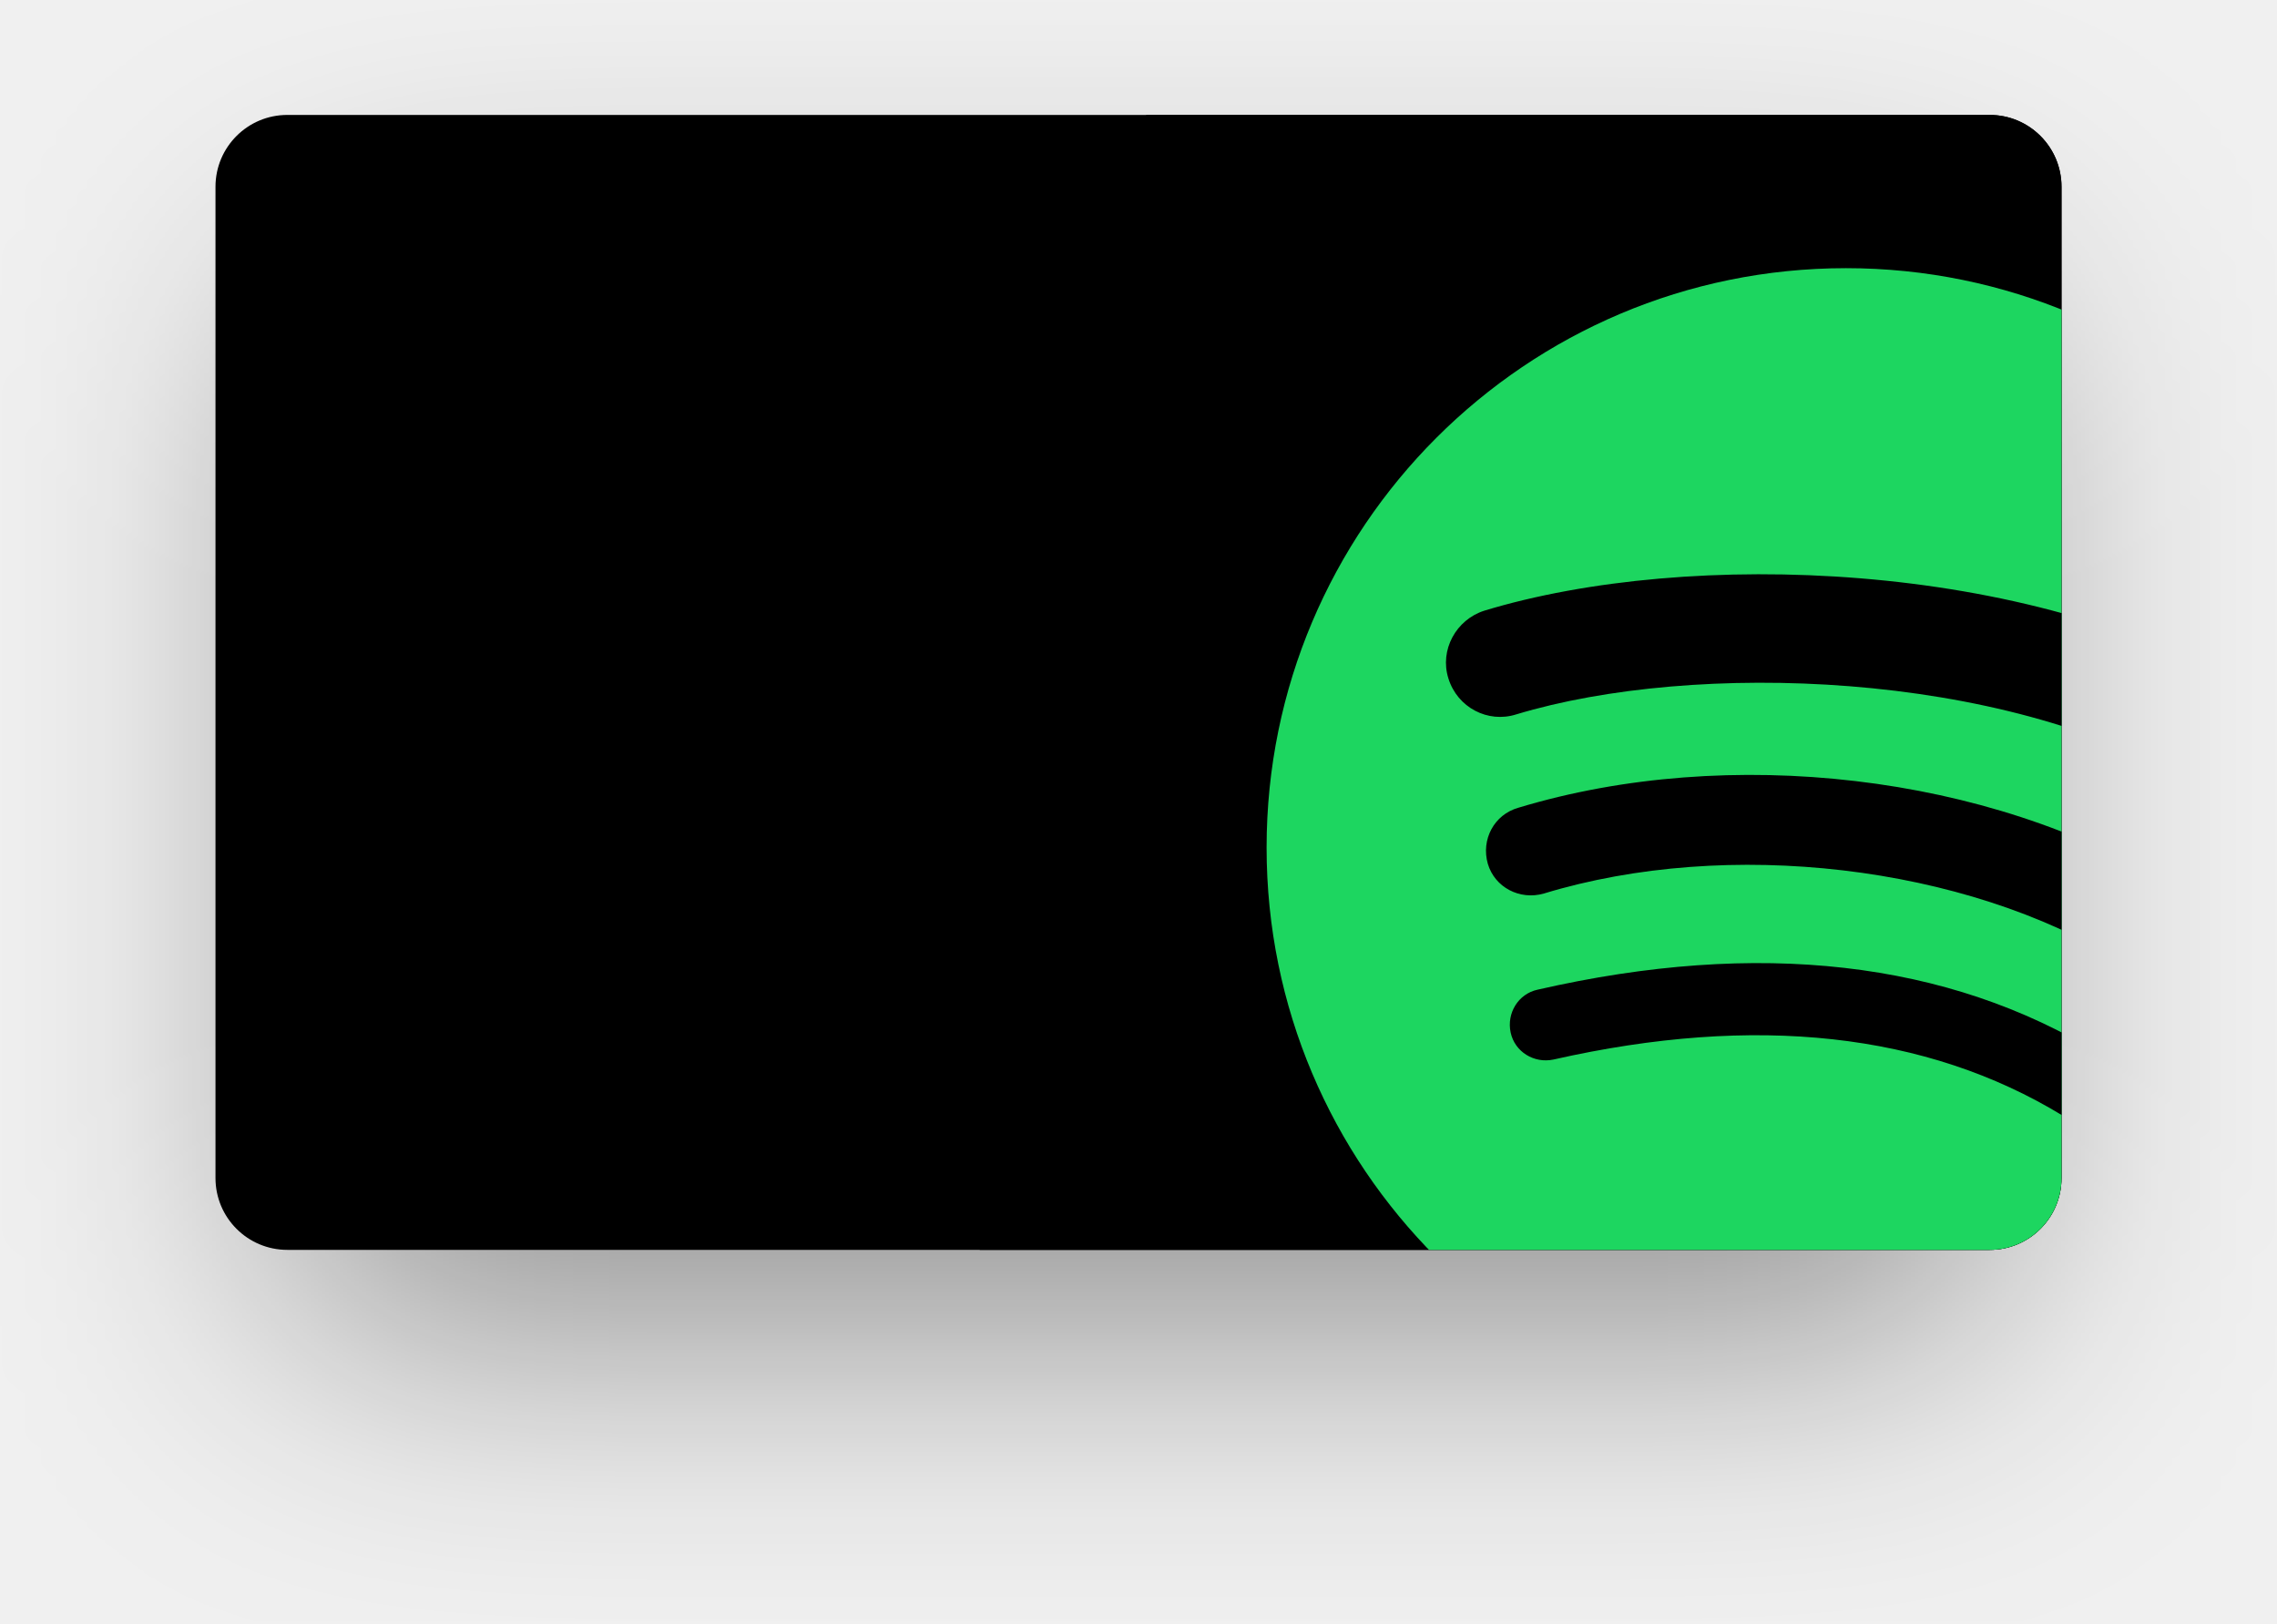
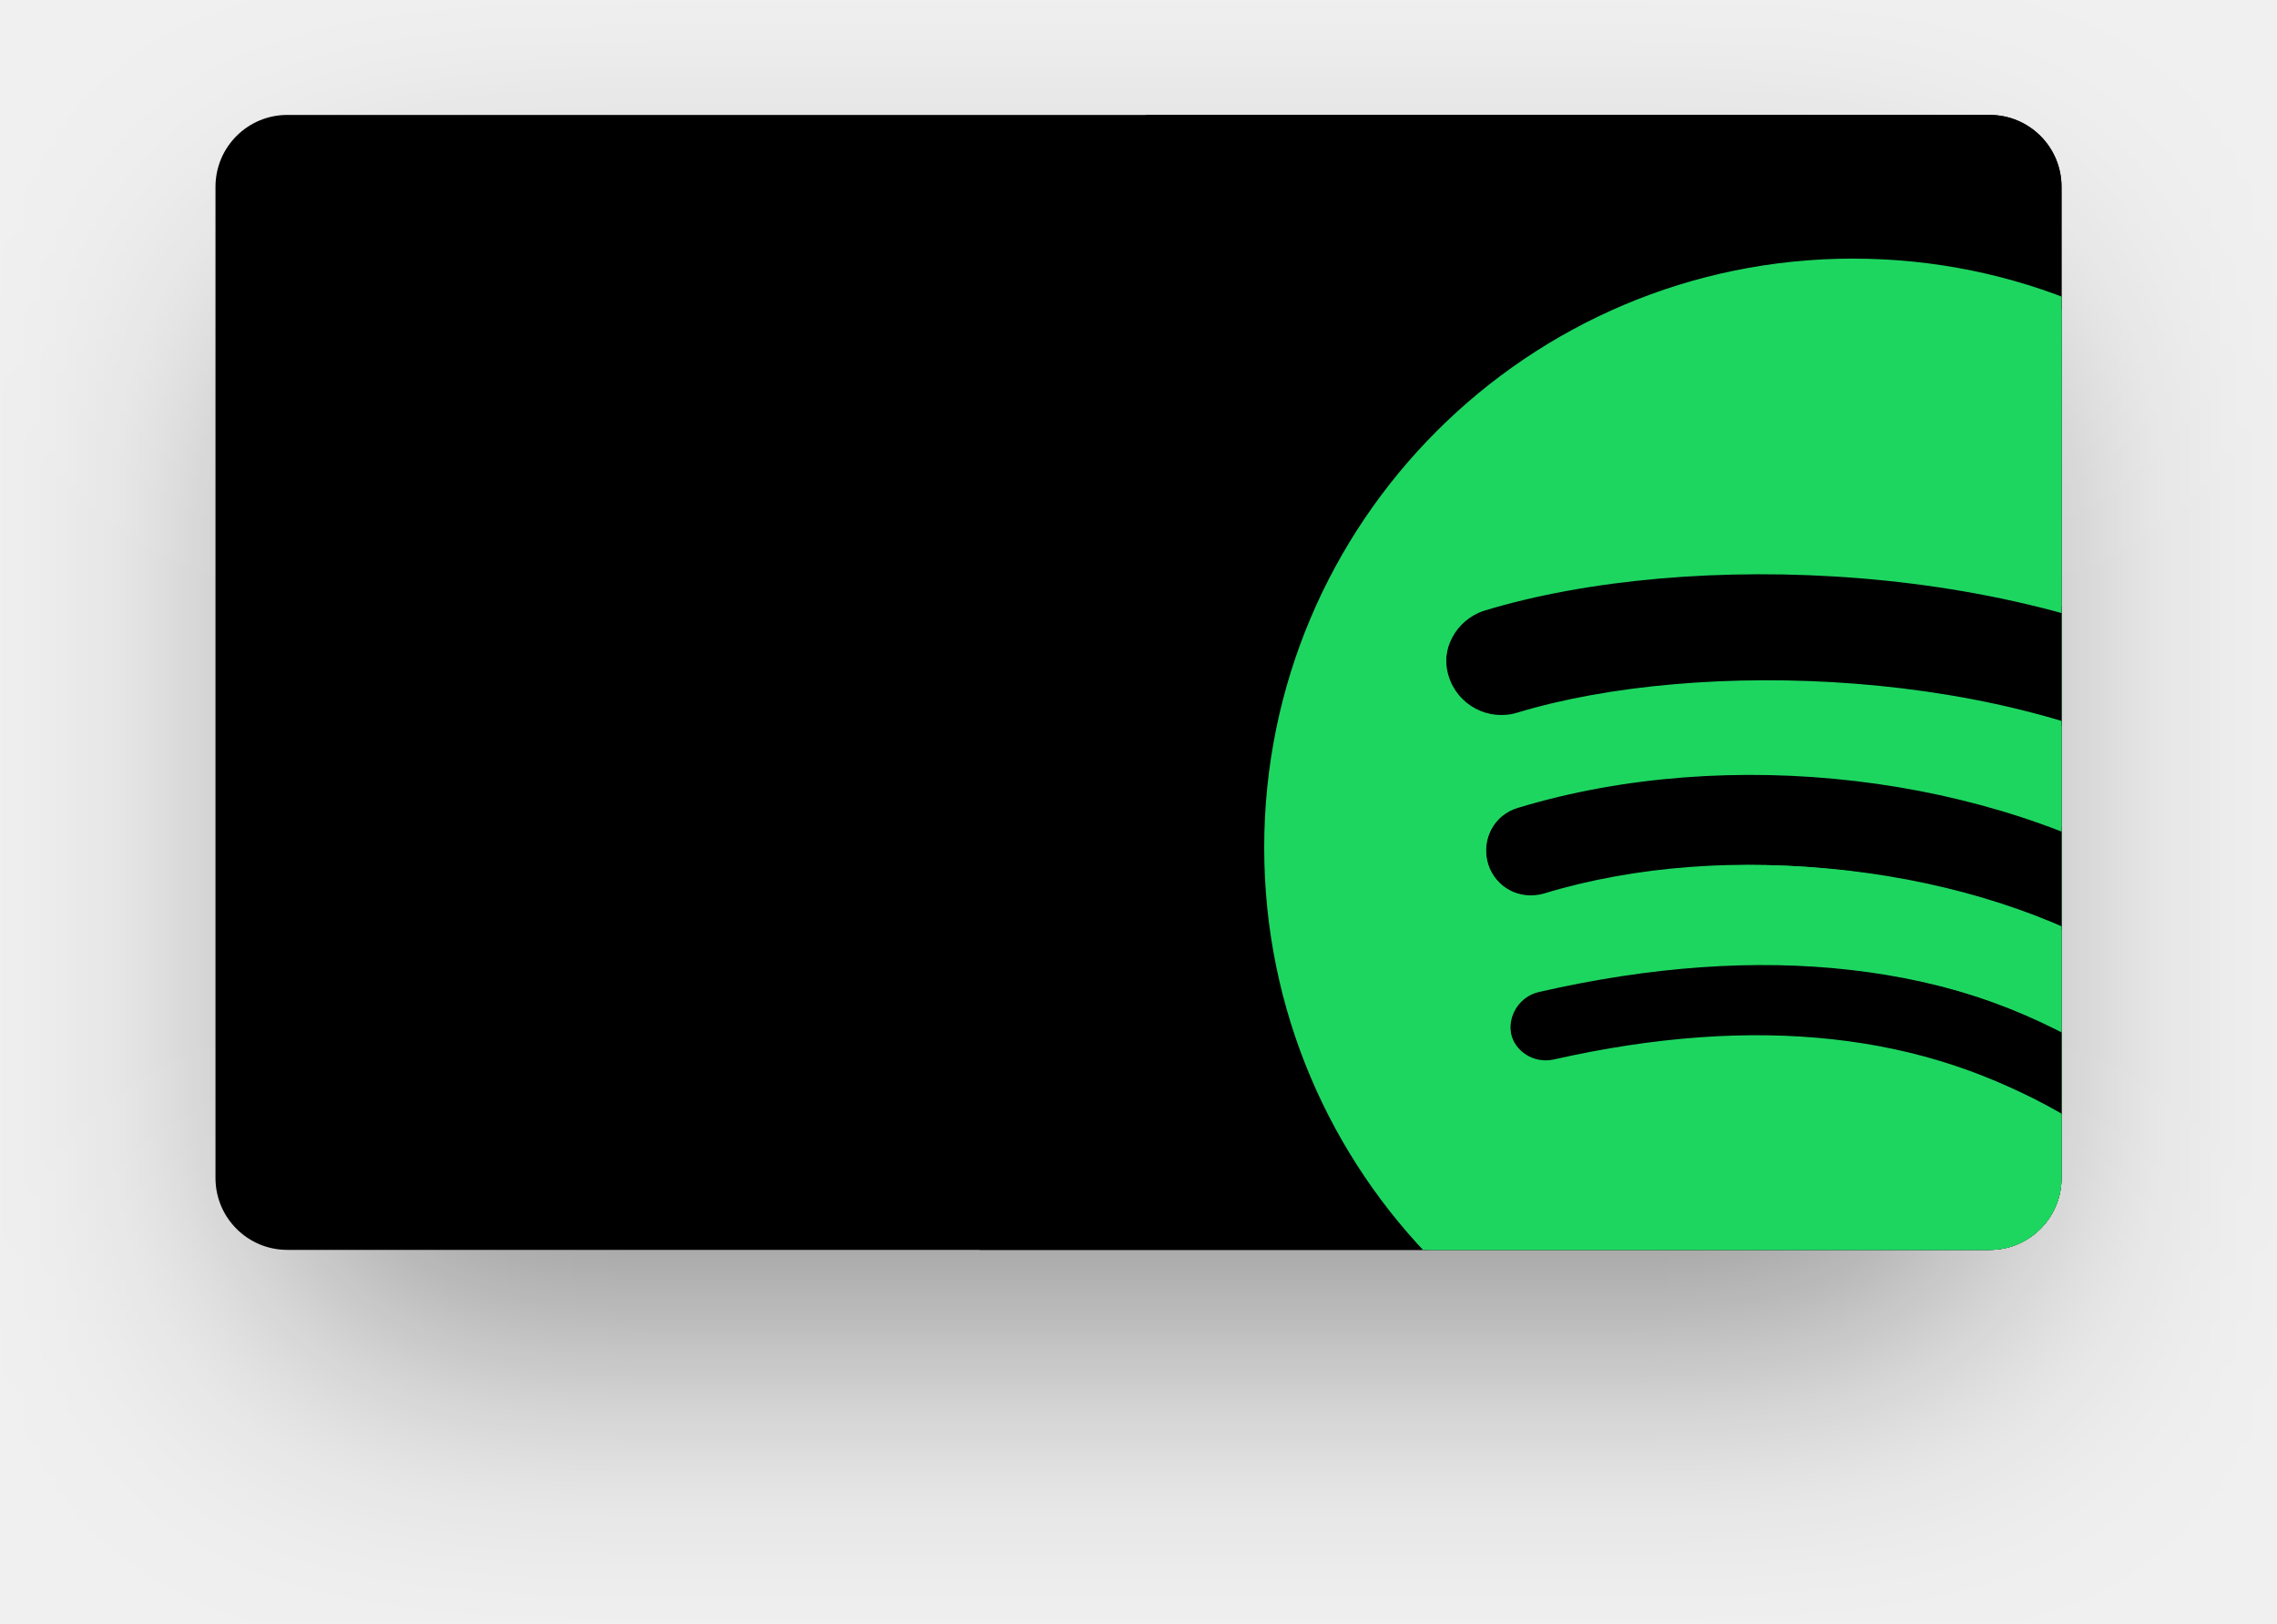
<svg xmlns="http://www.w3.org/2000/svg" width="317" height="226" viewBox="0 0 317 226" fill="none">
  <g filter="url(#filter0_f)">
    <rect x="40" y="40" width="237" height="145.704" rx="9.222" fill="black" fill-opacity="0.4" />
  </g>
  <g clip-path="url(#clip0)">
    <rect x="30" y="16" width="257" height="158" rx="10" fill="black" />
    <g clip-path="url(#clip1)">
      <rect x="136" y="-3" width="242" height="242" rx="72.6" fill="black" />
      <rect x="176.333" y="37.333" width="161.333" height="161.333" rx="80.667" fill="#1DD660" />
      <path d="M294.076 153.663C292.632 156.07 289.551 156.744 287.144 155.3C268.176 143.746 244.394 141.146 216.279 147.501C213.583 148.079 210.888 146.442 210.31 143.746C209.732 141.05 211.369 138.354 214.065 137.776C244.779 130.748 271.161 133.732 292.343 146.731C294.75 148.175 295.521 151.256 294.076 153.663ZM303.897 131.71C302.068 134.695 298.217 135.562 295.232 133.829C273.568 120.445 240.543 116.594 214.931 124.393C211.562 125.356 208.095 123.526 207.132 120.253C206.17 116.883 207.999 113.417 211.369 112.454C240.639 103.596 277.034 107.832 301.972 123.141C304.764 124.874 305.727 128.726 303.897 131.71ZM304.764 108.795C278.767 93.39 235.921 91.945 211.08 99.456C207.132 100.707 202.896 98.493 201.644 94.449C200.393 90.501 202.703 86.265 206.651 85.013C235.151 76.347 282.522 78.081 312.37 95.797C315.933 97.915 317.088 102.537 314.97 106.099C312.948 109.758 308.326 111.009 304.764 108.795Z" fill="black" />
    </g>
+     <path d="M258 36C212.714 36 176 72.712 176 117.999C176 163.289 212.714 200 258 200C303.288 200 340 163.29 340 117.999C340 72.715 303.29 36.004 257.999 36.004L258 36ZM295.605 154.265C294.132 156.681 290.985 157.438 288.577 155.966C269.321 144.197 245.084 141.539 216.541 148.059C213.791 148.69 211.049 146.966 210.422 144.216C209.793 141.466 211.509 138.724 214.267 138.097C245.503 130.956 272.296 134.03 293.91 147.237C296.318 148.715 297.082 151.859 295.604 154.267L295.605 154.265ZM305.641 131.941C303.787 134.95 299.852 135.894 296.847 134.046C274.811 120.5 241.208 116.577 215.137 124.491C211.756 125.512 208.185 123.606 207.159 120.231C206.14 116.85 208.047 113.286 211.422 112.258C241.202 103.222 278.223 107.599 303.535 123.153C306.541 125.004 307.491 128.94 305.64 131.942L305.641 131.941ZM306.503 108.691C280.071 92.994 236.472 91.551 211.239 99.209C207.187 100.438 202.902 98.15 201.674 94.099C200.446 90.045 202.732 85.763 206.787 84.531C235.752 75.738 283.903 77.437 314.331 95.5C317.975 97.663 319.171 102.37 317.011 106.009C314.856 109.654 310.137 110.855 306.504 108.691H306.503Z" fill="#1DD660" />
  </g>
  <defs>
    <filter id="filter0_f" x="0" y="0" width="317" height="225.704" filterUnits="userSpaceOnUse" color-interpolation-filters="sRGB">
      <feFlood flood-opacity="0" result="BackgroundImageFix" />
      <feBlend mode="normal" in="SourceGraphic" in2="BackgroundImageFix" result="shape" />
      <feGaussianBlur stdDeviation="20" result="effect1_foregroundBlur" />
    </filter>
    <clipPath id="clip0">
      <rect x="30" y="16" width="257" height="158" rx="10" fill="white" />
    </clipPath>
    <clipPath id="clip1">
      <rect width="242" height="242" fill="white" transform="translate(136 -3)" />
    </clipPath>
  </defs>
</svg>
